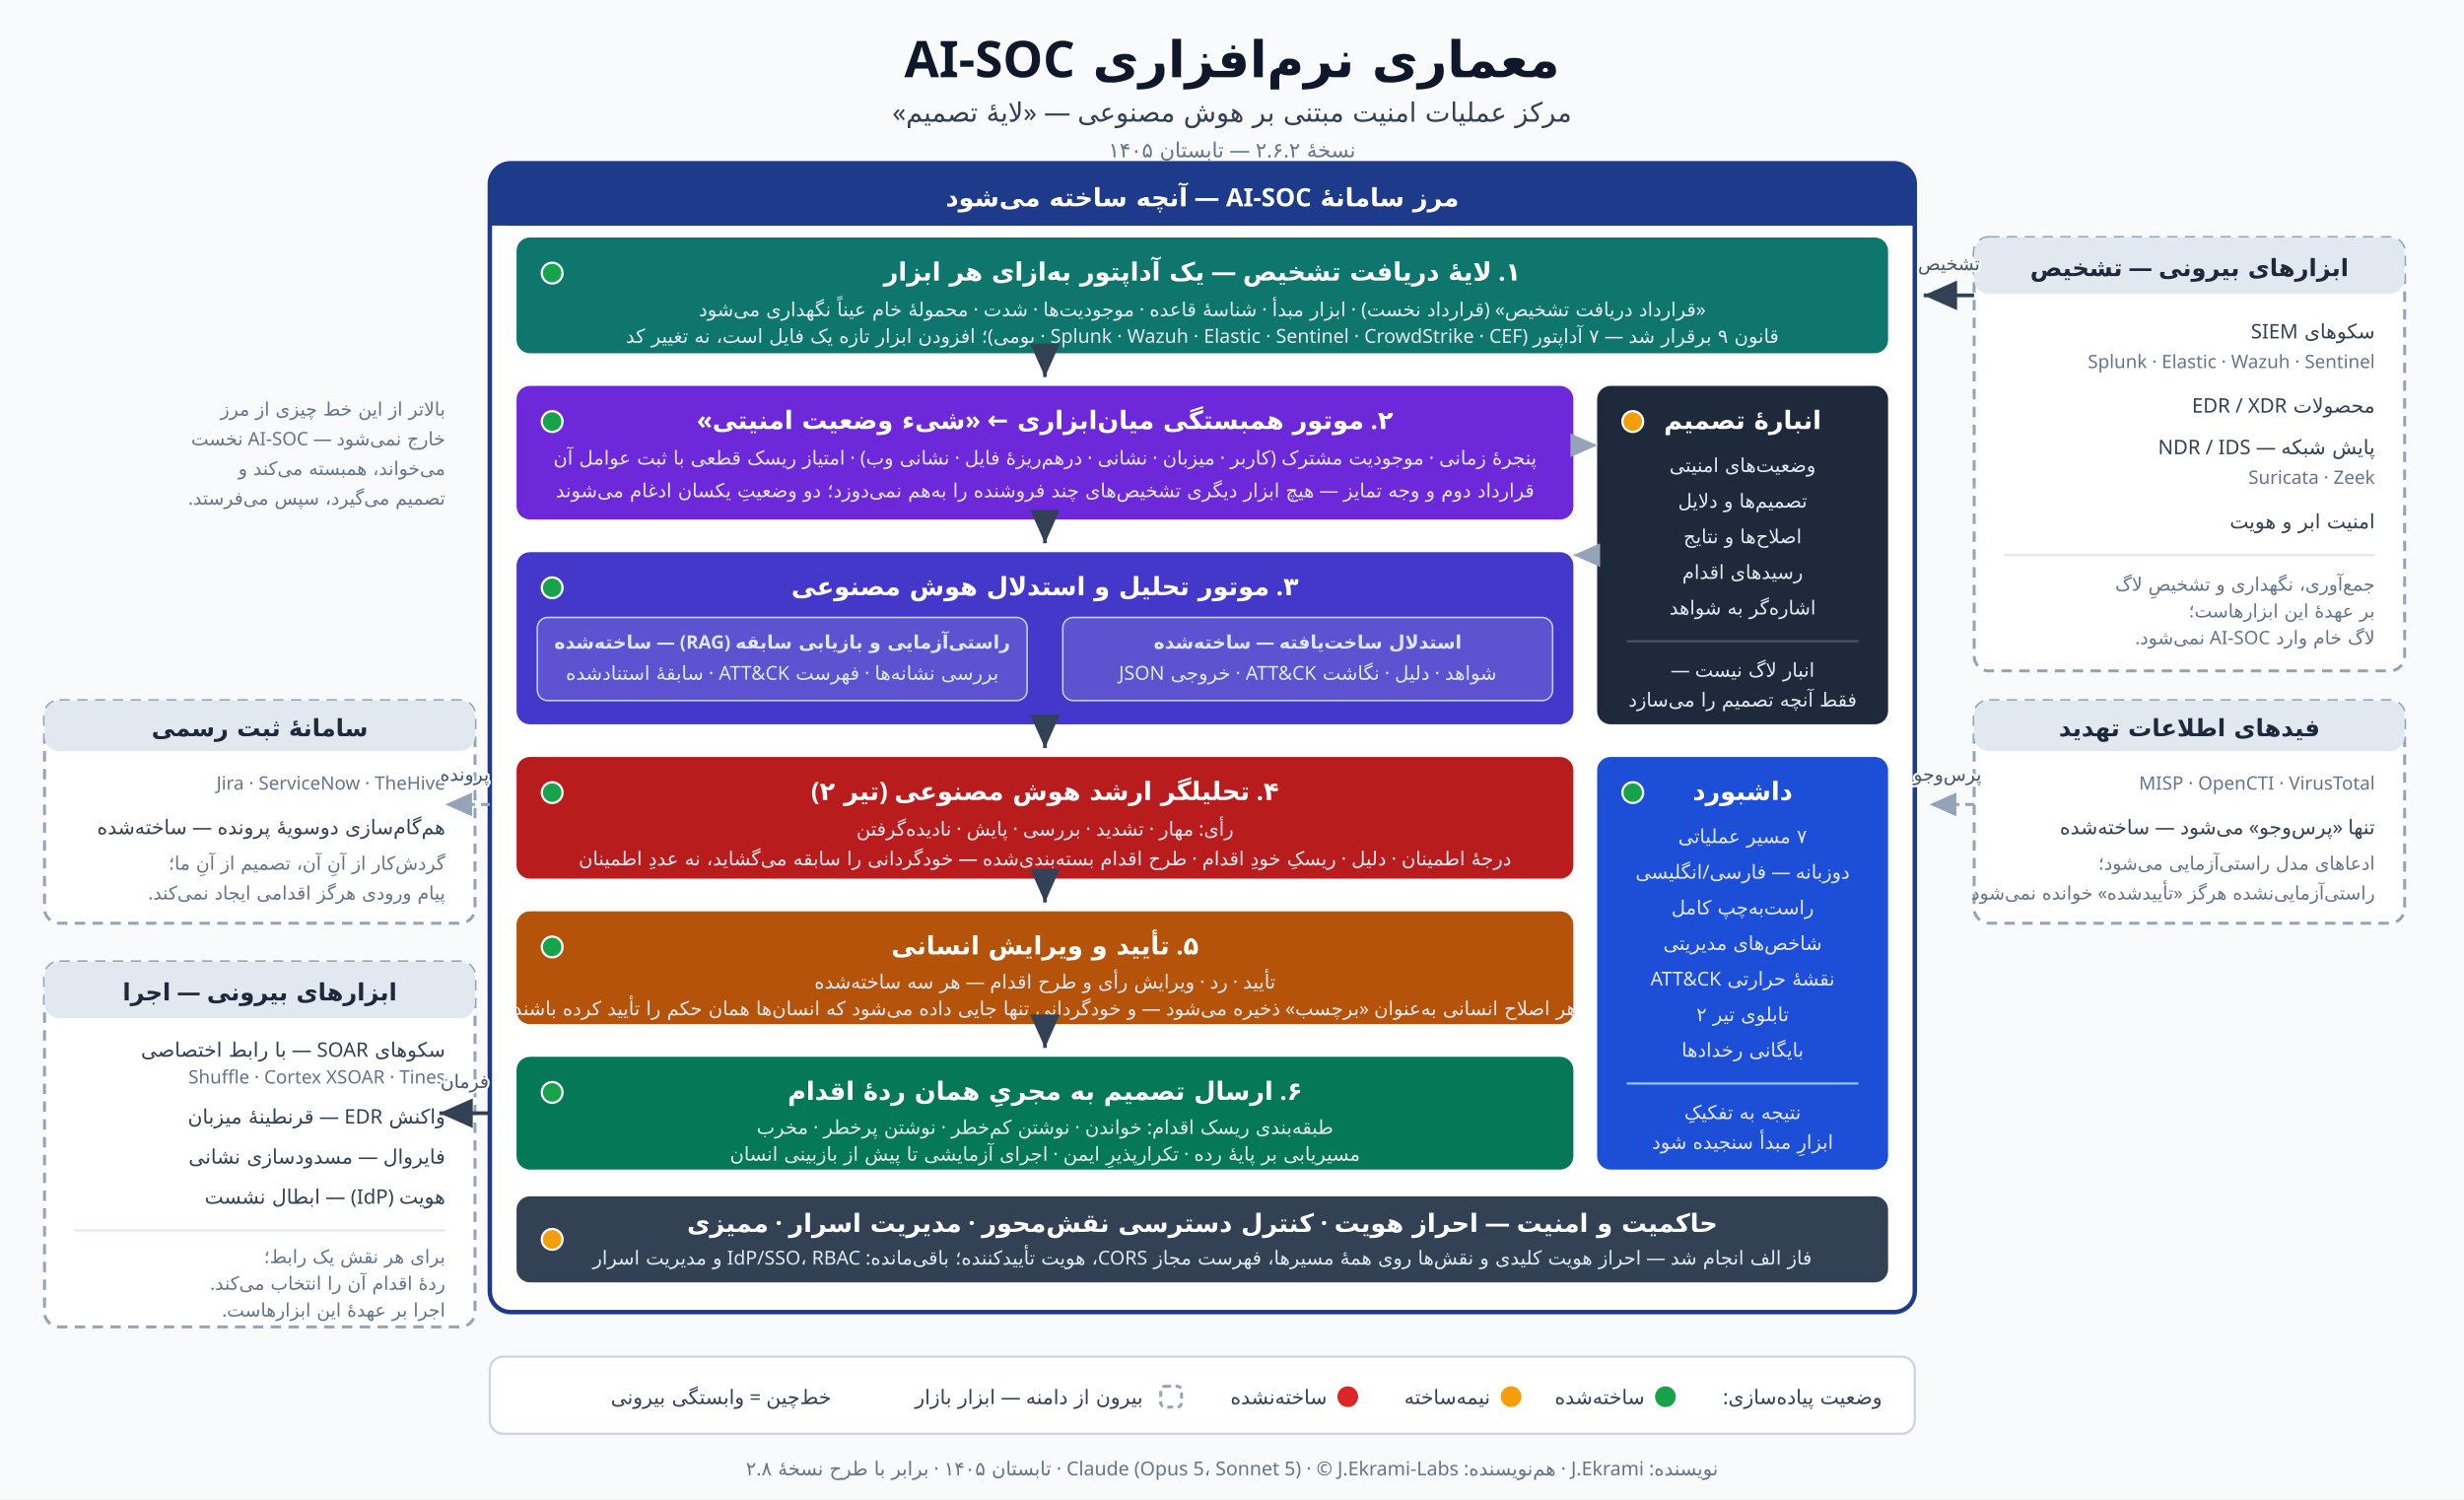
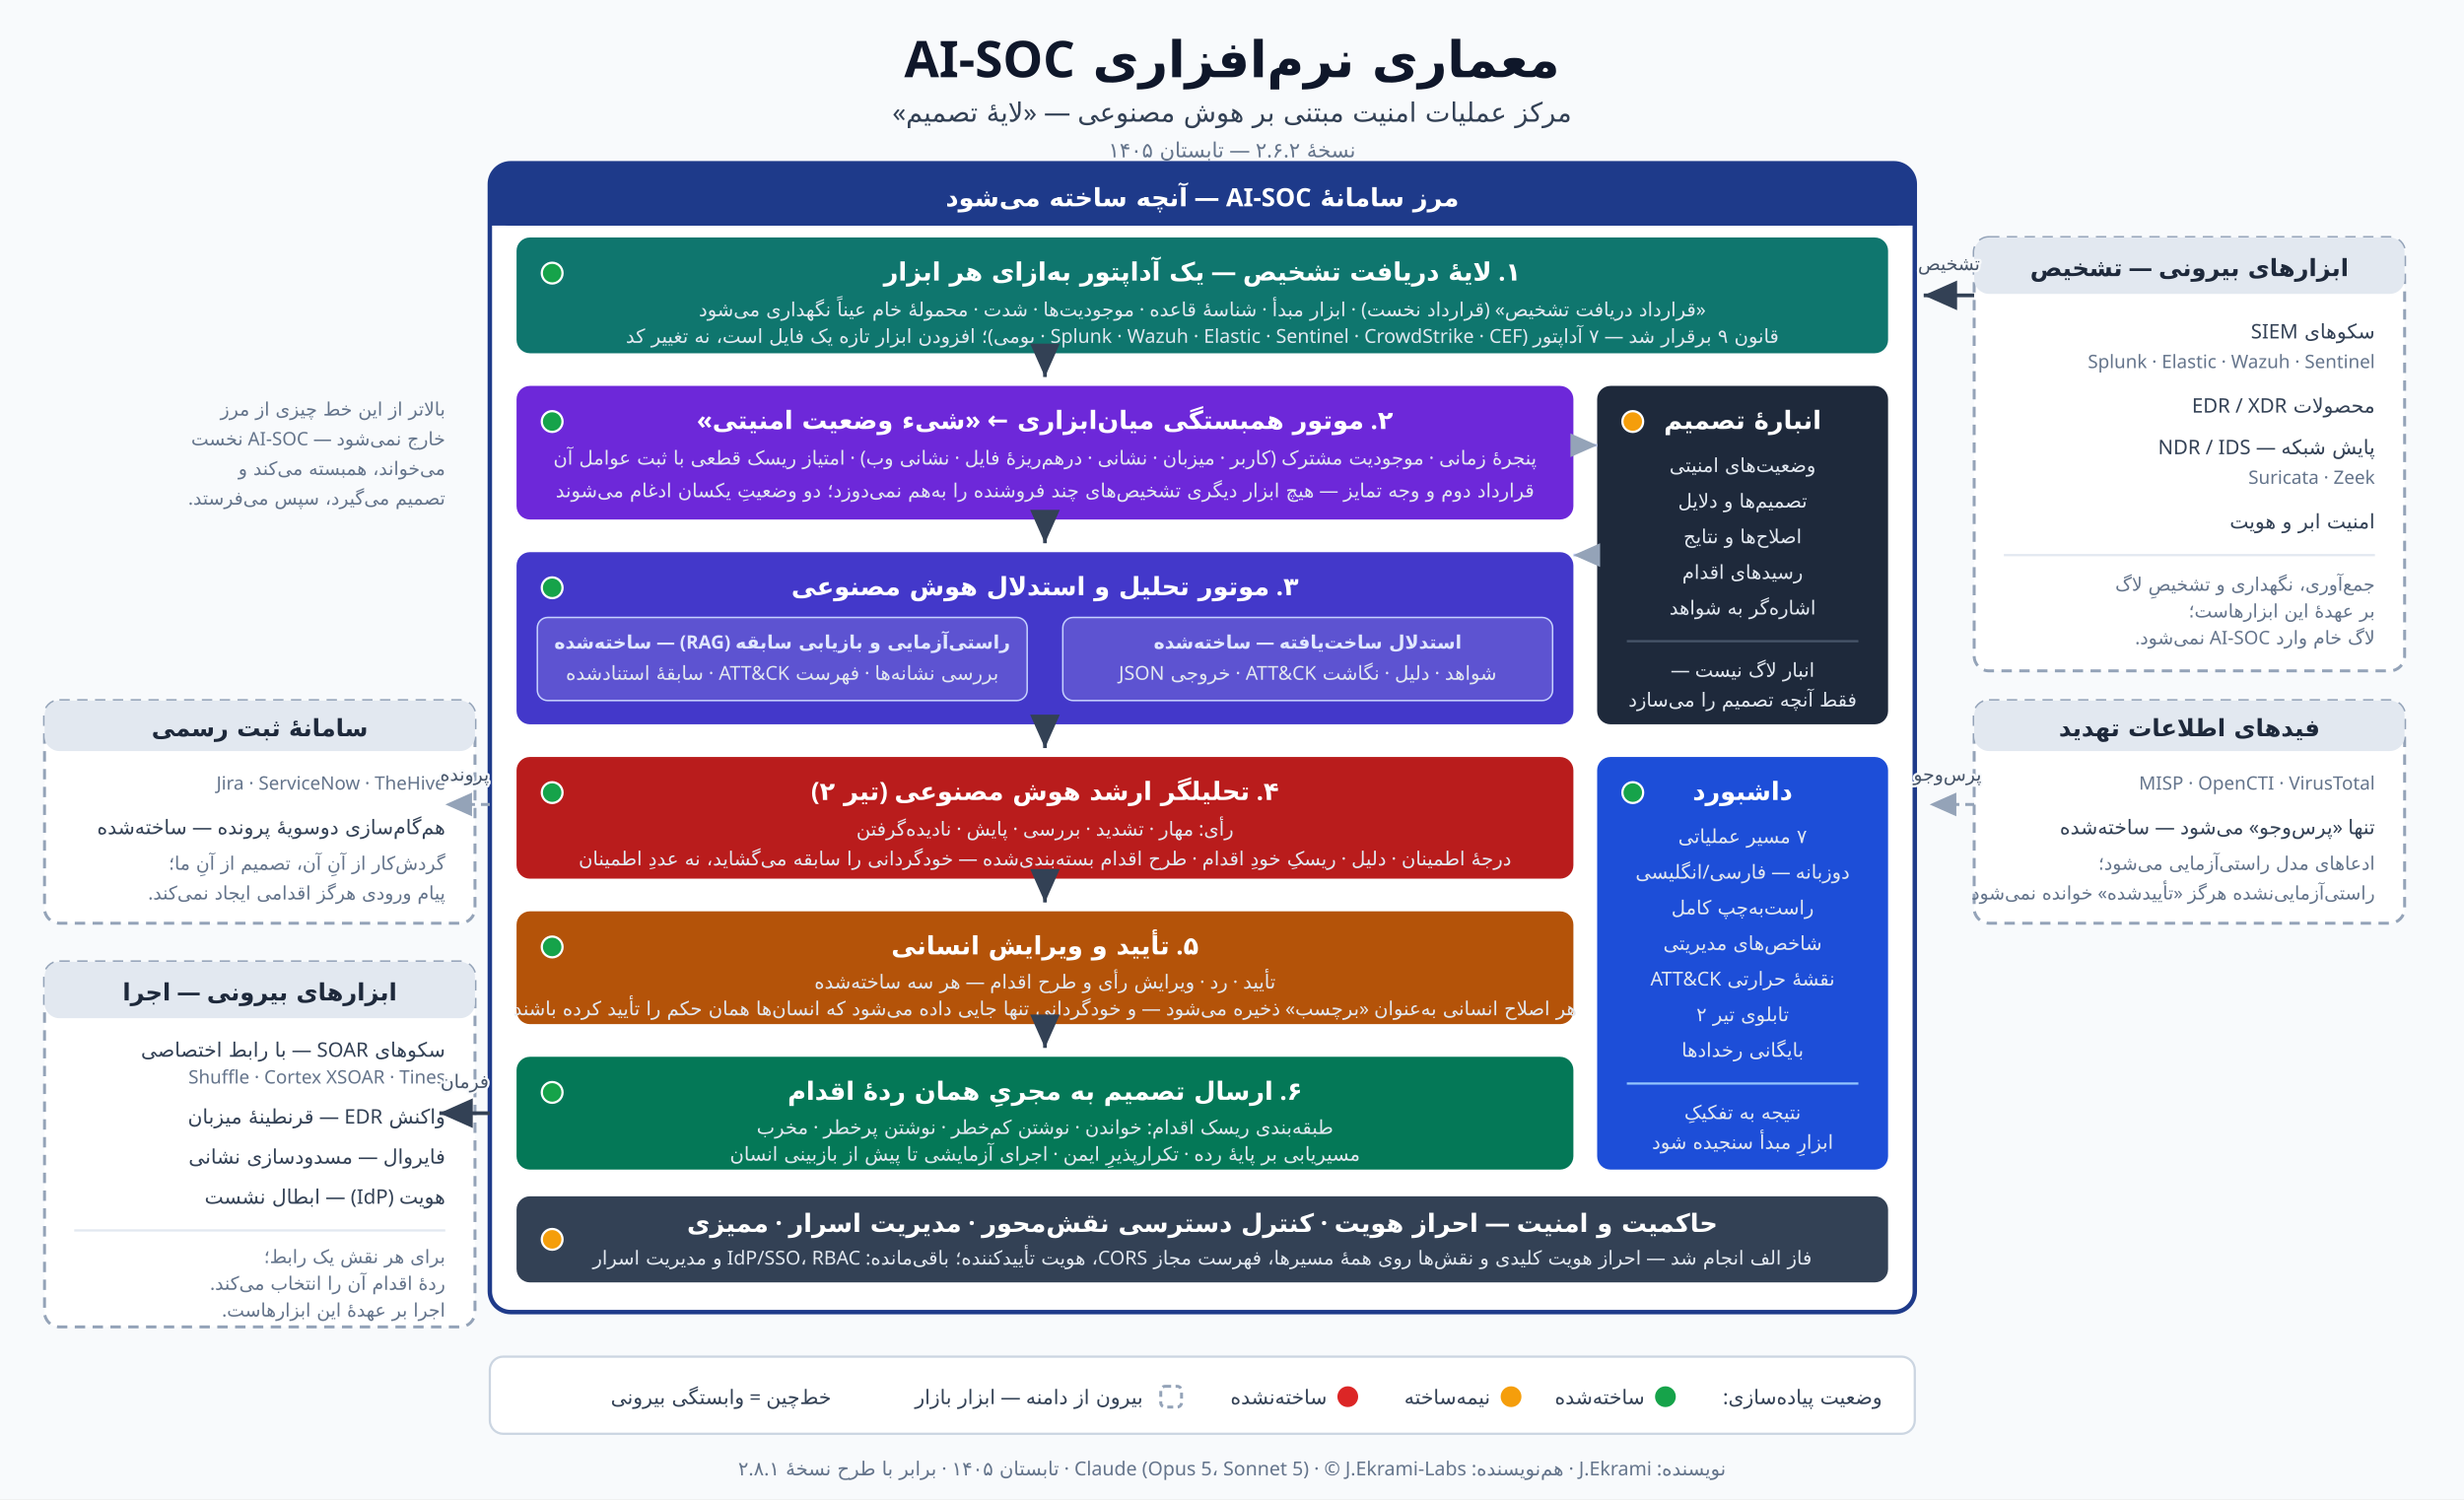
<svg xmlns="http://www.w3.org/2000/svg" viewBox="0 0 1660 1010" width="1660" height="1010" font-family="Vazirmatn, 'Segoe UI', Tahoma, 'Iranian Sans', sans-serif">
  <style>
    text { direction: rtl; }
    .ltr { direction: ltr; unicode-bidi: isolate; }
    .t1 { font-size: 34px; font-weight: 700; fill: #0f172a; }
    .t2 { font-size: 18px; fill: #334155; }
    .t3 { font-size: 14px; fill: #64748b; }
    .box-title { font-size: 17px; font-weight: 700; fill: #ffffff; }
    .box-sub { font-size: 13px; fill: #e2e8f0; }
    .ext-title { font-size: 16px; font-weight: 700; fill: #1e293b; }
    .ext-item { font-size: 13.5px; fill: #334155; }
    .ext-note { font-size: 12.5px; fill: #64748b; }
    .chip { font-size: 12.5px; font-weight: 700; }
    .lbl { font-size: 12.5px; fill: #475569; paint-order: stroke; stroke: #f8fafc; stroke-width: 3px; stroke-linejoin: round; }
    .legend { font-size: 13.5px; fill: #334155; }
    .foot { font-size: 13px; fill: #64748b; }
  </style>
  <defs>
    <marker id="arw" markerWidth="10" markerHeight="10" refX="9" refY="4" orient="auto">
      <path d="M0,0 L9,4 L0,8 z" fill="#334155" />
    </marker>
    <marker id="arwd" markerWidth="10" markerHeight="10" refX="9" refY="4" orient="auto">
      <path d="M0,0 L9,4 L0,8 z" fill="#94a3b8" />
    </marker>
  </defs>
  <rect x="0" y="0" width="1660" height="1010" fill="#f8fafc" />
  <text class="t1" x="830" y="52" text-anchor="middle">معماری نرم‌افزاری AI-SOC</text>
  <text class="t2" x="830" y="82" text-anchor="middle">مرکز عملیات امنیت مبتنی بر هوش مصنوعی — «لایهٔ تصمیم»</text>
  <text class="t3" x="830" y="106" text-anchor="middle">نسخهٔ ۲.۶.۲ — تابستان ۱۴۰۵</text>
  <rect x="1330" y="160" width="290" height="292" rx="10" fill="#ffffff" stroke="#94a3b8" stroke-width="2" stroke-dasharray="7 5" />
  <rect x="1330" y="160" width="290" height="38" rx="10" fill="#e2e8f0" />
  <text class="ext-title" x="1475" y="186" text-anchor="middle">ابزارهای بیرونی — تشخیص</text>
  <text class="ext-item" x="1600" y="228" text-anchor="start">سکوهای SIEM</text>
  <text class="ext-note ltr" x="1600" y="248" text-anchor="end">Splunk · Elastic · Wazuh · Sentinel</text>
  <text class="ext-item" x="1600" y="278" text-anchor="start">محصولات EDR / XDR</text>
  <text class="ext-item" x="1600" y="306" text-anchor="start">پایش شبکه — NDR / IDS</text>
  <text class="ext-note ltr" x="1600" y="326" text-anchor="end">Suricata · Zeek</text>
  <text class="ext-item" x="1600" y="356" text-anchor="start">امنیت ابر و هویت</text>
  <line x1="1350" y1="374" x2="1600" y2="374" stroke="#e2e8f0" stroke-width="1.5" />
  <text class="ext-note" x="1600" y="398" text-anchor="start">جمع‌آوری، نگهداری و تشخیصِ لاگ</text>
  <text class="ext-note" x="1600" y="416" text-anchor="start">بر عهدهٔ این ابزارهاست؛</text>
  <text class="ext-note" x="1600" y="434" text-anchor="start">لاگ خام وارد AI-SOC نمی‌شود.</text>
  <rect x="1330" y="472" width="290" height="150" rx="10" fill="#ffffff" stroke="#94a3b8" stroke-width="2" stroke-dasharray="7 5" />
  <rect x="1330" y="472" width="290" height="34" rx="10" fill="#e2e8f0" />
  <text class="ext-title" x="1475" y="496" text-anchor="middle">فیدهای اطلاعات تهدید</text>
  <text class="ext-note ltr" x="1600" y="532" text-anchor="end">MISP · OpenCTI · VirusTotal</text>
  <text class="ext-item" x="1600" y="562" text-anchor="start">تنها «پرس‌وجو» می‌شود — ساخته‌شده</text>
  <text class="ext-note" x="1600" y="586" text-anchor="start">ادعاهای مدل راستی‌آزمایی می‌شود؛</text>
  <text class="ext-note" x="1600" y="606" text-anchor="start">راستی‌آزمایی‌نشده هرگز «تأییدشده» خوانده نمی‌شود</text>
  <text class="ext-note" x="300" y="280" text-anchor="start">بالاتر از این خط چیزی از مرز</text>
  <text class="ext-note" x="300" y="300" text-anchor="start">خارج نمی‌شود — AI-SOC نخست</text>
  <text class="ext-note" x="300" y="320" text-anchor="start">می‌خواند، همبسته می‌کند و</text>
  <text class="ext-note" x="300" y="340" text-anchor="start">تصمیم می‌گیرد، سپس می‌فرستد.</text>
  <rect x="30" y="648" width="290" height="246" rx="10" fill="#ffffff" stroke="#94a3b8" stroke-width="2" stroke-dasharray="7 5" />
  <rect x="30" y="648" width="290" height="38" rx="10" fill="#e2e8f0" />
  <text class="ext-title" x="175" y="674" text-anchor="middle">ابزارهای بیرونی — اجرا</text>
  <text class="ext-item" x="300" y="712" text-anchor="start">سکوهای SOAR — با رابط اختصاصی</text>
  <text class="ext-note ltr" x="300" y="730" text-anchor="end">Shuffle · Cortex XSOAR · Tines</text>
  <text class="ext-item" x="300" y="757" text-anchor="start">واکنش EDR — قرنطینهٔ میزبان</text>
  <text class="ext-item" x="300" y="784" text-anchor="start">فایروال — مسدودسازی نشانی</text>
  <text class="ext-item" x="300" y="811" text-anchor="start">هویت (IdP) — ابطال نشست</text>
  <line x1="50" y1="829" x2="300" y2="829" stroke="#e2e8f0" stroke-width="1.5" />
  <text class="ext-note" x="300" y="851" text-anchor="start">برای هر نقش یک رابط؛</text>
  <text class="ext-note" x="300" y="869" text-anchor="start">ردهٔ اقدام آن را انتخاب می‌کند.</text>
  <text class="ext-note" x="300" y="887" text-anchor="start">اجرا بر عهدهٔ این ابزارهاست.</text>
  <rect x="30" y="472" width="290" height="150" rx="10" fill="#ffffff" stroke="#94a3b8" stroke-width="2" stroke-dasharray="7 5" />
  <rect x="30" y="472" width="290" height="34" rx="10" fill="#e2e8f0" />
  <text class="ext-title" x="175" y="496" text-anchor="middle">سامانهٔ ثبت رسمی</text>
  <text class="ext-note ltr" x="300" y="532" text-anchor="end">Jira · ServiceNow · TheHive</text>
  <text class="ext-item" x="300" y="562" text-anchor="start">هم‌گام‌سازی دوسویهٔ پرونده — ساخته‌شده</text>
  <text class="ext-note" x="300" y="586" text-anchor="start">گردش‌کار از آنِ آن، تصمیم از آنِ ما؛</text>
  <text class="ext-note" x="300" y="606" text-anchor="start">پیام ورودی هرگز اقدامی ایجاد نمی‌کند.</text>
  <rect x="330" y="110" width="960" height="774" rx="14" fill="#ffffff" stroke="#1e3a8a" stroke-width="3" />
  <rect x="330" y="110" width="960" height="42" rx="14" fill="#1e3a8a" />
  <rect x="330" y="140" width="960" height="12" fill="#1e3a8a" />
  <text class="box-title" x="810" y="139" text-anchor="middle">مرز سامانهٔ AI-SOC — آنچه ساخته می‌شود</text>
  <rect x="348" y="160" width="924" height="78" rx="9" fill="#0f766e" />
  <circle cx="372" cy="184" r="7" fill="#16a34a" stroke="#ffffff" stroke-width="1.5" />
  <text class="box-title" x="810" y="189" text-anchor="middle">۱. لایهٔ دریافت تشخیص — یک آداپتور به‌ازای هر ابزار</text>
  <text class="box-sub" x="810" y="213" text-anchor="middle">«قرارداد دریافت تشخیص» (قرارداد نخست) · ابزار مبدأ · شناسهٔ قاعده · موجودیت‌ها · شدت · محمولهٔ خام عیناً نگهداری می‌شود</text>
  <text class="box-sub" x="810" y="231" text-anchor="middle">قانون ۹ برقرار شد — ۷ آداپتور (Splunk · Wazuh · Elastic · Sentinel · CrowdStrike · CEF · بومی)؛ افزودن ابزار تازه یک فایل است، نه تغییر کد</text>
  <rect x="348" y="260" width="712" height="90" rx="9" fill="#6d28d9" />
  <circle cx="372" cy="284" r="7" fill="#16a34a" stroke="#ffffff" stroke-width="1.5" />
  <text class="box-title" x="704" y="289" text-anchor="middle">۲. موتور همبستگی میان‌ابزاری ← «شیء وضعیت امنیتی»</text>
  <text class="box-sub" x="704" y="313" text-anchor="middle">پنجرهٔ زمانی · موجودیت مشترک (کاربر · میزبان · نشانی · درهم‌ریزهٔ فایل · نشانی وب) · امتیاز ریسک قطعی با ثبت عوامل آن</text>
  <text class="box-sub" x="704" y="335" text-anchor="middle">قرارداد دوم و وجه تمایز — هیچ ابزار دیگری تشخیص‌های چند فروشنده را به‌هم نمی‌دوزد؛ دو وضعیتِ یکسان ادغام می‌شوند</text>
  <rect x="348" y="372" width="712" height="116" rx="9" fill="#4338ca" />
  <circle cx="372" cy="396" r="7" fill="#16a34a" stroke="#ffffff" stroke-width="1.5" />
  <text class="box-title" x="704" y="401" text-anchor="middle">۳. موتور تحلیل و استدلال هوش مصنوعی</text>
  <rect x="716" y="416" width="330" height="56" rx="7" fill="#ffffff" fill-opacity="0.14" stroke="#c7d2fe" stroke-width="1" />
  <text class="chip" x="881" y="437" text-anchor="middle" fill="#e0e7ff">استدلال ساخت‌یافته — ساخته‌شده</text>
  <text class="box-sub" x="881" y="458" text-anchor="middle">شواهد · دلیل · نگاشت ATT&amp;CK · خروجی JSON</text>
  <rect x="362" y="416" width="330" height="56" rx="7" fill="#ffffff" fill-opacity="0.14" stroke="#c7d2fe" stroke-width="1" />
  <text class="chip" x="527" y="437" text-anchor="middle" fill="#e0e7ff">راستی‌آزمایی و بازیابی سابقه (RAG) — ساخته‌شده</text>
  <text class="box-sub" x="527" y="458" text-anchor="middle">بررسی نشانه‌ها · فهرست ATT&amp;CK · سابقهٔ استنادشده</text>
  <rect x="348" y="510" width="712" height="82" rx="9" fill="#b91c1c" />
  <circle cx="372" cy="534" r="7" fill="#16a34a" stroke="#ffffff" stroke-width="1.5" />
  <text class="box-title" x="704" y="539" text-anchor="middle">۴. تحلیلگر ارشد هوش مصنوعی (تیر ۲)</text>
  <text class="box-sub" x="704" y="563" text-anchor="middle">رأی: مهار · تشدید · بررسی · پایش · نادیده‌گرفتن</text>
  <text class="box-sub" x="704" y="583" text-anchor="middle">درجهٔ اطمینان · دلیل · ریسکِ خودِ اقدام · طرح اقدام بسته‌بندی‌شده — خودگردانی را سابقه می‌گشاید، نه عددِ اطمینان</text>
  <rect x="348" y="614" width="712" height="76" rx="9" fill="#b45309" />
  <circle cx="372" cy="638" r="7" fill="#16a34a" stroke="#ffffff" stroke-width="1.5" />
  <text class="box-title" x="704" y="643" text-anchor="middle">۵. تأیید و ویرایش انسانی</text>
  <text class="box-sub" x="704" y="666" text-anchor="middle">تأیید · رد · ویرایش رأی و طرح اقدام — هر سه ساخته‌شده</text>
  <text class="box-sub" x="704" y="684" text-anchor="middle">هر اصلاح انسانی به‌عنوان «برچسب» ذخیره می‌شود — و خودگردانی تنها جایی داده می‌شود که انسان‌ها همان حکم را تأیید کرده باشند</text>
  <rect x="348" y="712" width="712" height="76" rx="9" fill="#047857" />
  <circle cx="372" cy="736" r="7" fill="#16a34a" stroke="#ffffff" stroke-width="1.5" />
  <text class="box-title" x="704" y="741" text-anchor="middle">۶. ارسال تصمیم به مجریِ همان ردهٔ اقدام</text>
  <text class="box-sub" x="704" y="764" text-anchor="middle">طبقه‌بندی ریسک اقدام: خواندن · نوشتن کم‌خطر · نوشتن پرخطر · مخرب</text>
  <text class="box-sub" x="704" y="782" text-anchor="middle">مسیریابی بر پایهٔ رده · تکرارپذیرِ ایمن · اجرای آزمایشی تا پیش از بازبینی انسان</text>
  <rect x="1076" y="260" width="196" height="228" rx="9" fill="#1e293b" />
  <circle cx="1100" cy="284" r="7" fill="#f59e0b" stroke="#ffffff" stroke-width="1.5" />
  <text class="box-title" x="1174" y="289" text-anchor="middle">انبارهٔ تصمیم</text>
  <text class="box-sub" x="1174" y="318" text-anchor="middle">وضعیت‌های امنیتی</text>
  <text class="box-sub" x="1174" y="342" text-anchor="middle">تصمیم‌ها و دلایل</text>
  <text class="box-sub" x="1174" y="366" text-anchor="middle">اصلاح‌ها و نتایج</text>
  <text class="box-sub" x="1174" y="390" text-anchor="middle">رسیدهای اقدام</text>
  <text class="box-sub" x="1174" y="414" text-anchor="middle">اشاره‌گر به شواهد</text>
  <line x1="1096" y1="432" x2="1252" y2="432" stroke="#475569" stroke-width="1.5" />
  <text class="box-sub" x="1174" y="456" text-anchor="middle">انبار لاگ نیست —</text>
  <text class="box-sub" x="1174" y="476" text-anchor="middle">فقط آنچه تصمیم را می‌سازد</text>
  <rect x="1076" y="510" width="196" height="278" rx="9" fill="#1d4ed8" />
  <circle cx="1100" cy="534" r="7" fill="#16a34a" stroke="#ffffff" stroke-width="1.5" />
  <text class="box-title" x="1174" y="539" text-anchor="middle">داشبورد</text>
  <text class="box-sub" x="1174" y="568" text-anchor="middle">۷ مسیر عملیاتی</text>
  <text class="box-sub" x="1174" y="592" text-anchor="middle">دوزبانه — فارسی/انگلیسی</text>
  <text class="box-sub" x="1174" y="616" text-anchor="middle">راست‌به‌چپ کامل</text>
  <text class="box-sub" x="1174" y="640" text-anchor="middle">شاخص‌های مدیریتی</text>
  <text class="box-sub" x="1174" y="664" text-anchor="middle">نقشهٔ حرارتی ATT&amp;CK</text>
  <text class="box-sub" x="1174" y="688" text-anchor="middle">تابلوی تیر ۲</text>
  <text class="box-sub" x="1174" y="712" text-anchor="middle">بایگانی رخدادها</text>
  <line x1="1096" y1="730" x2="1252" y2="730" stroke="#93c5fd" stroke-width="1.5" />
  <text class="box-sub" x="1174" y="754" text-anchor="middle">نتیجه به تفکیکِ</text>
  <text class="box-sub" x="1174" y="774" text-anchor="middle">ابزارِ مبدأ سنجیده شود</text>
  <rect x="348" y="806" width="924" height="58" rx="9" fill="#334155" />
  <circle cx="372" cy="835" r="7" fill="#f59e0b" stroke="#ffffff" stroke-width="1.5" />
  <text class="box-title" x="810" y="830" text-anchor="middle">حاکمیت و امنیت — احراز هویت · کنترل دسترسی نقش‌محور · مدیریت اسرار · ممیزی</text>
  <text class="box-sub" x="810" y="852" text-anchor="middle">فاز الف انجام شد — احراز هویت کلیدی و نقش‌ها روی همهٔ مسیرها، فهرست مجاز CORS، هویت تأییدکننده؛ باقی‌مانده: IdP/SSO، RBAC و مدیریت اسرار</text>
  <line x1="1330" y1="199" x2="1296" y2="199" stroke="#334155" stroke-width="2.5" marker-end="url(#arw)" />
  <text class="lbl" x="1313" y="182" text-anchor="middle">تشخیص</text>
  <line x1="704" y1="238" x2="704" y2="254" stroke="#334155" stroke-width="2.5" marker-end="url(#arw)" />
  <line x1="704" y1="350" x2="704" y2="366" stroke="#334155" stroke-width="2.5" marker-end="url(#arw)" />
  <line x1="704" y1="488" x2="704" y2="504" stroke="#334155" stroke-width="2.5" marker-end="url(#arw)" />
  <line x1="704" y1="592" x2="704" y2="608" stroke="#334155" stroke-width="2.5" marker-end="url(#arw)" />
  <line x1="704" y1="690" x2="704" y2="706" stroke="#334155" stroke-width="2.5" marker-end="url(#arw)" />
  <line x1="330" y1="750" x2="296" y2="750" stroke="#334155" stroke-width="2.5" marker-end="url(#arw)" />
  <text class="lbl" x="313" y="733" text-anchor="middle">فرمان</text>
  <path d="M1330 542 L1300 542" stroke="#94a3b8" stroke-width="2" stroke-dasharray="6 4" marker-end="url(#arwd)" />
  <text class="lbl" x="1312" y="526" text-anchor="middle">پرس‌وجو</text>
  <path d="M330 542 L300 542" stroke="#94a3b8" stroke-width="2" stroke-dasharray="6 4" marker-end="url(#arwd)" />
  <text class="lbl" x="313" y="526" text-anchor="middle">پرونده</text>
  <path d="M1076 374 L1060 374" stroke="#c7d2fe" stroke-width="2" stroke-dasharray="6 4" marker-end="url(#arwd)" />
  <path d="M1060 300 L1076 300" stroke="#c7d2fe" stroke-width="2" stroke-dasharray="6 4" marker-end="url(#arwd)" />
  <rect x="330" y="914" width="960" height="52" rx="9" fill="#ffffff" stroke="#cbd5e1" stroke-width="1.5" />
  <text class="legend" x="1268" y="946" text-anchor="start">وضعیت پیاده‌سازی:</text>
  <circle cx="1122" cy="941" r="7" fill="#16a34a" />
  <text class="legend" x="1108" y="946" text-anchor="start">ساخته‌شده</text>
  <circle cx="1018" cy="941" r="7" fill="#f59e0b" />
  <text class="legend" x="1004" y="946" text-anchor="start">نیمه‌ساخته</text>
  <circle cx="908" cy="941" r="7" fill="#dc2626" />
  <text class="legend" x="894" y="946" text-anchor="start">ساخته‌نشده</text>
  <rect x="782" y="934" width="14" height="14" rx="3" fill="#ffffff" stroke="#94a3b8" stroke-width="2" stroke-dasharray="4 3" />
  <text class="legend" x="770" y="946" text-anchor="start">بیرون از دامنه — ابزار بازار</text>
  <text class="legend" x="560" y="946" text-anchor="start">خط‌چین = وابستگی بیرونی</text>
-   <text class="foot" x="830" y="994" text-anchor="middle">نویسنده: J.Ekrami · هم‌نویسنده: Claude (Opus 5، Sonnet 5) · © J.Ekrami-Labs · تابستان ۱۴۰۵ · برابر با طرح نسخهٔ ۲.۸</text>
+   <text class="foot" x="830" y="994" text-anchor="middle">نویسنده: J.Ekrami · هم‌نویسنده: Claude (Opus 5، Sonnet 5) · © J.Ekrami-Labs · تابستان ۱۴۰۵ · برابر با طرح نسخهٔ ۲.۸.۱</text>
</svg>
